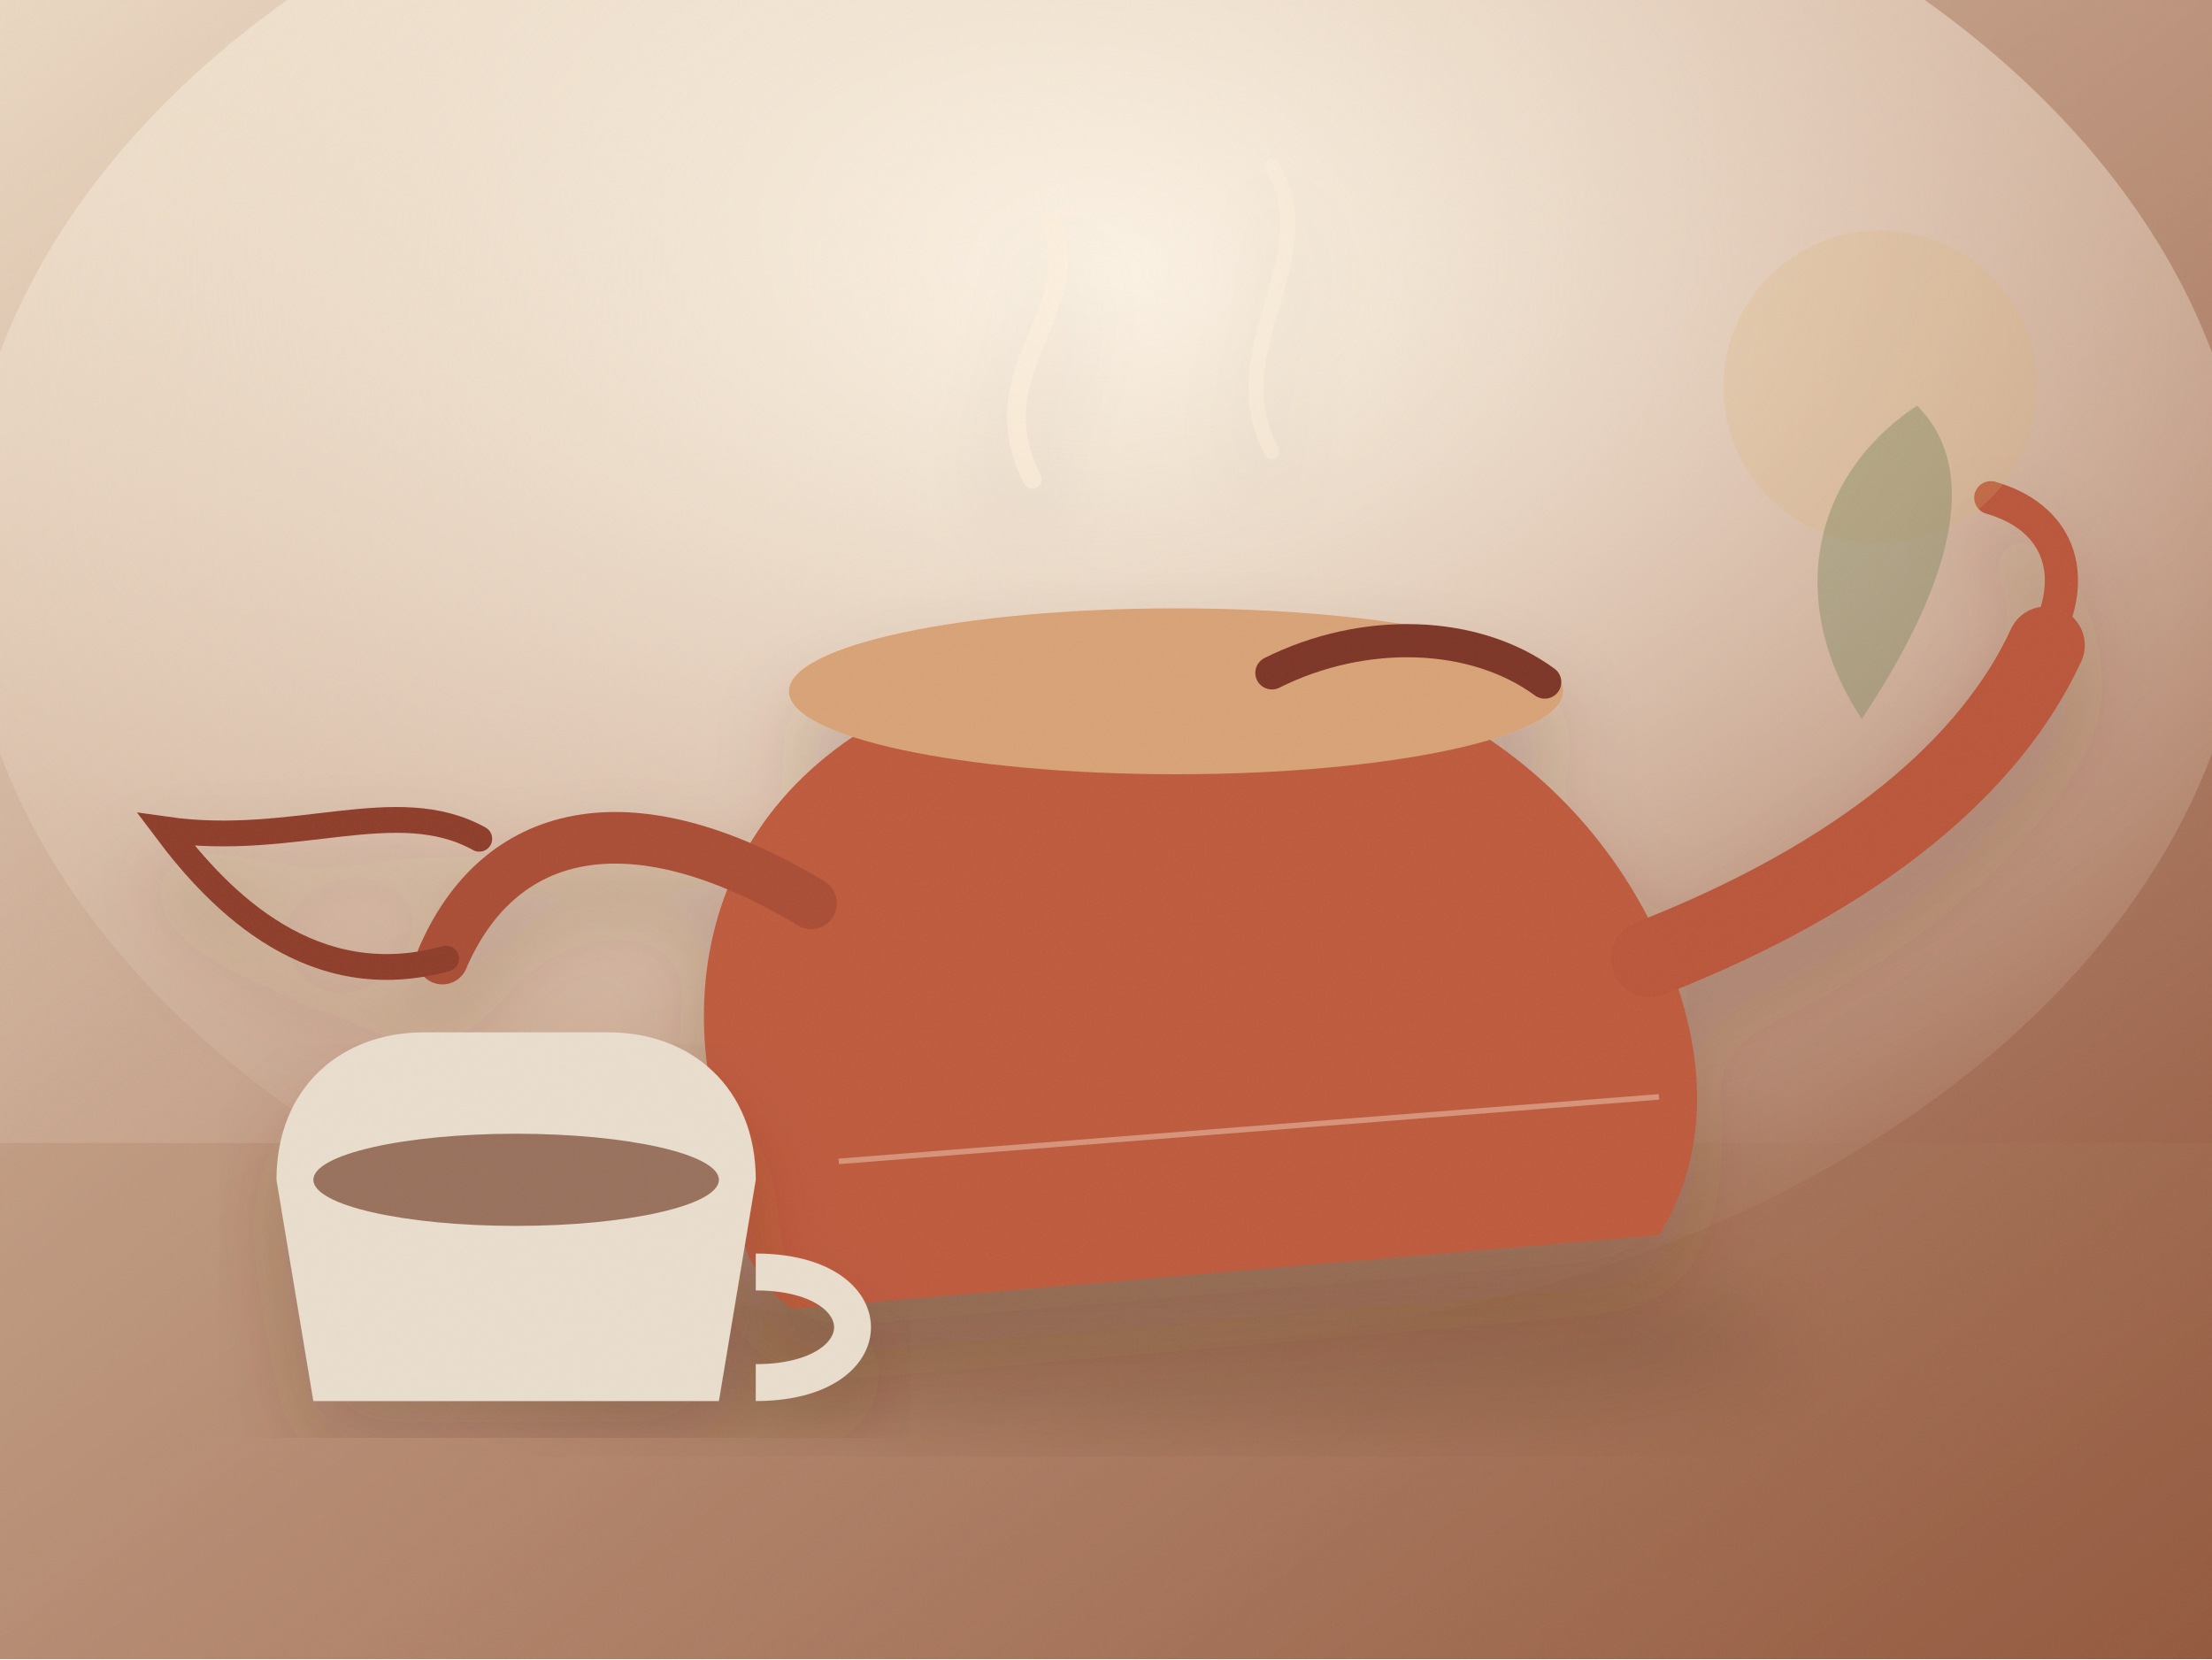
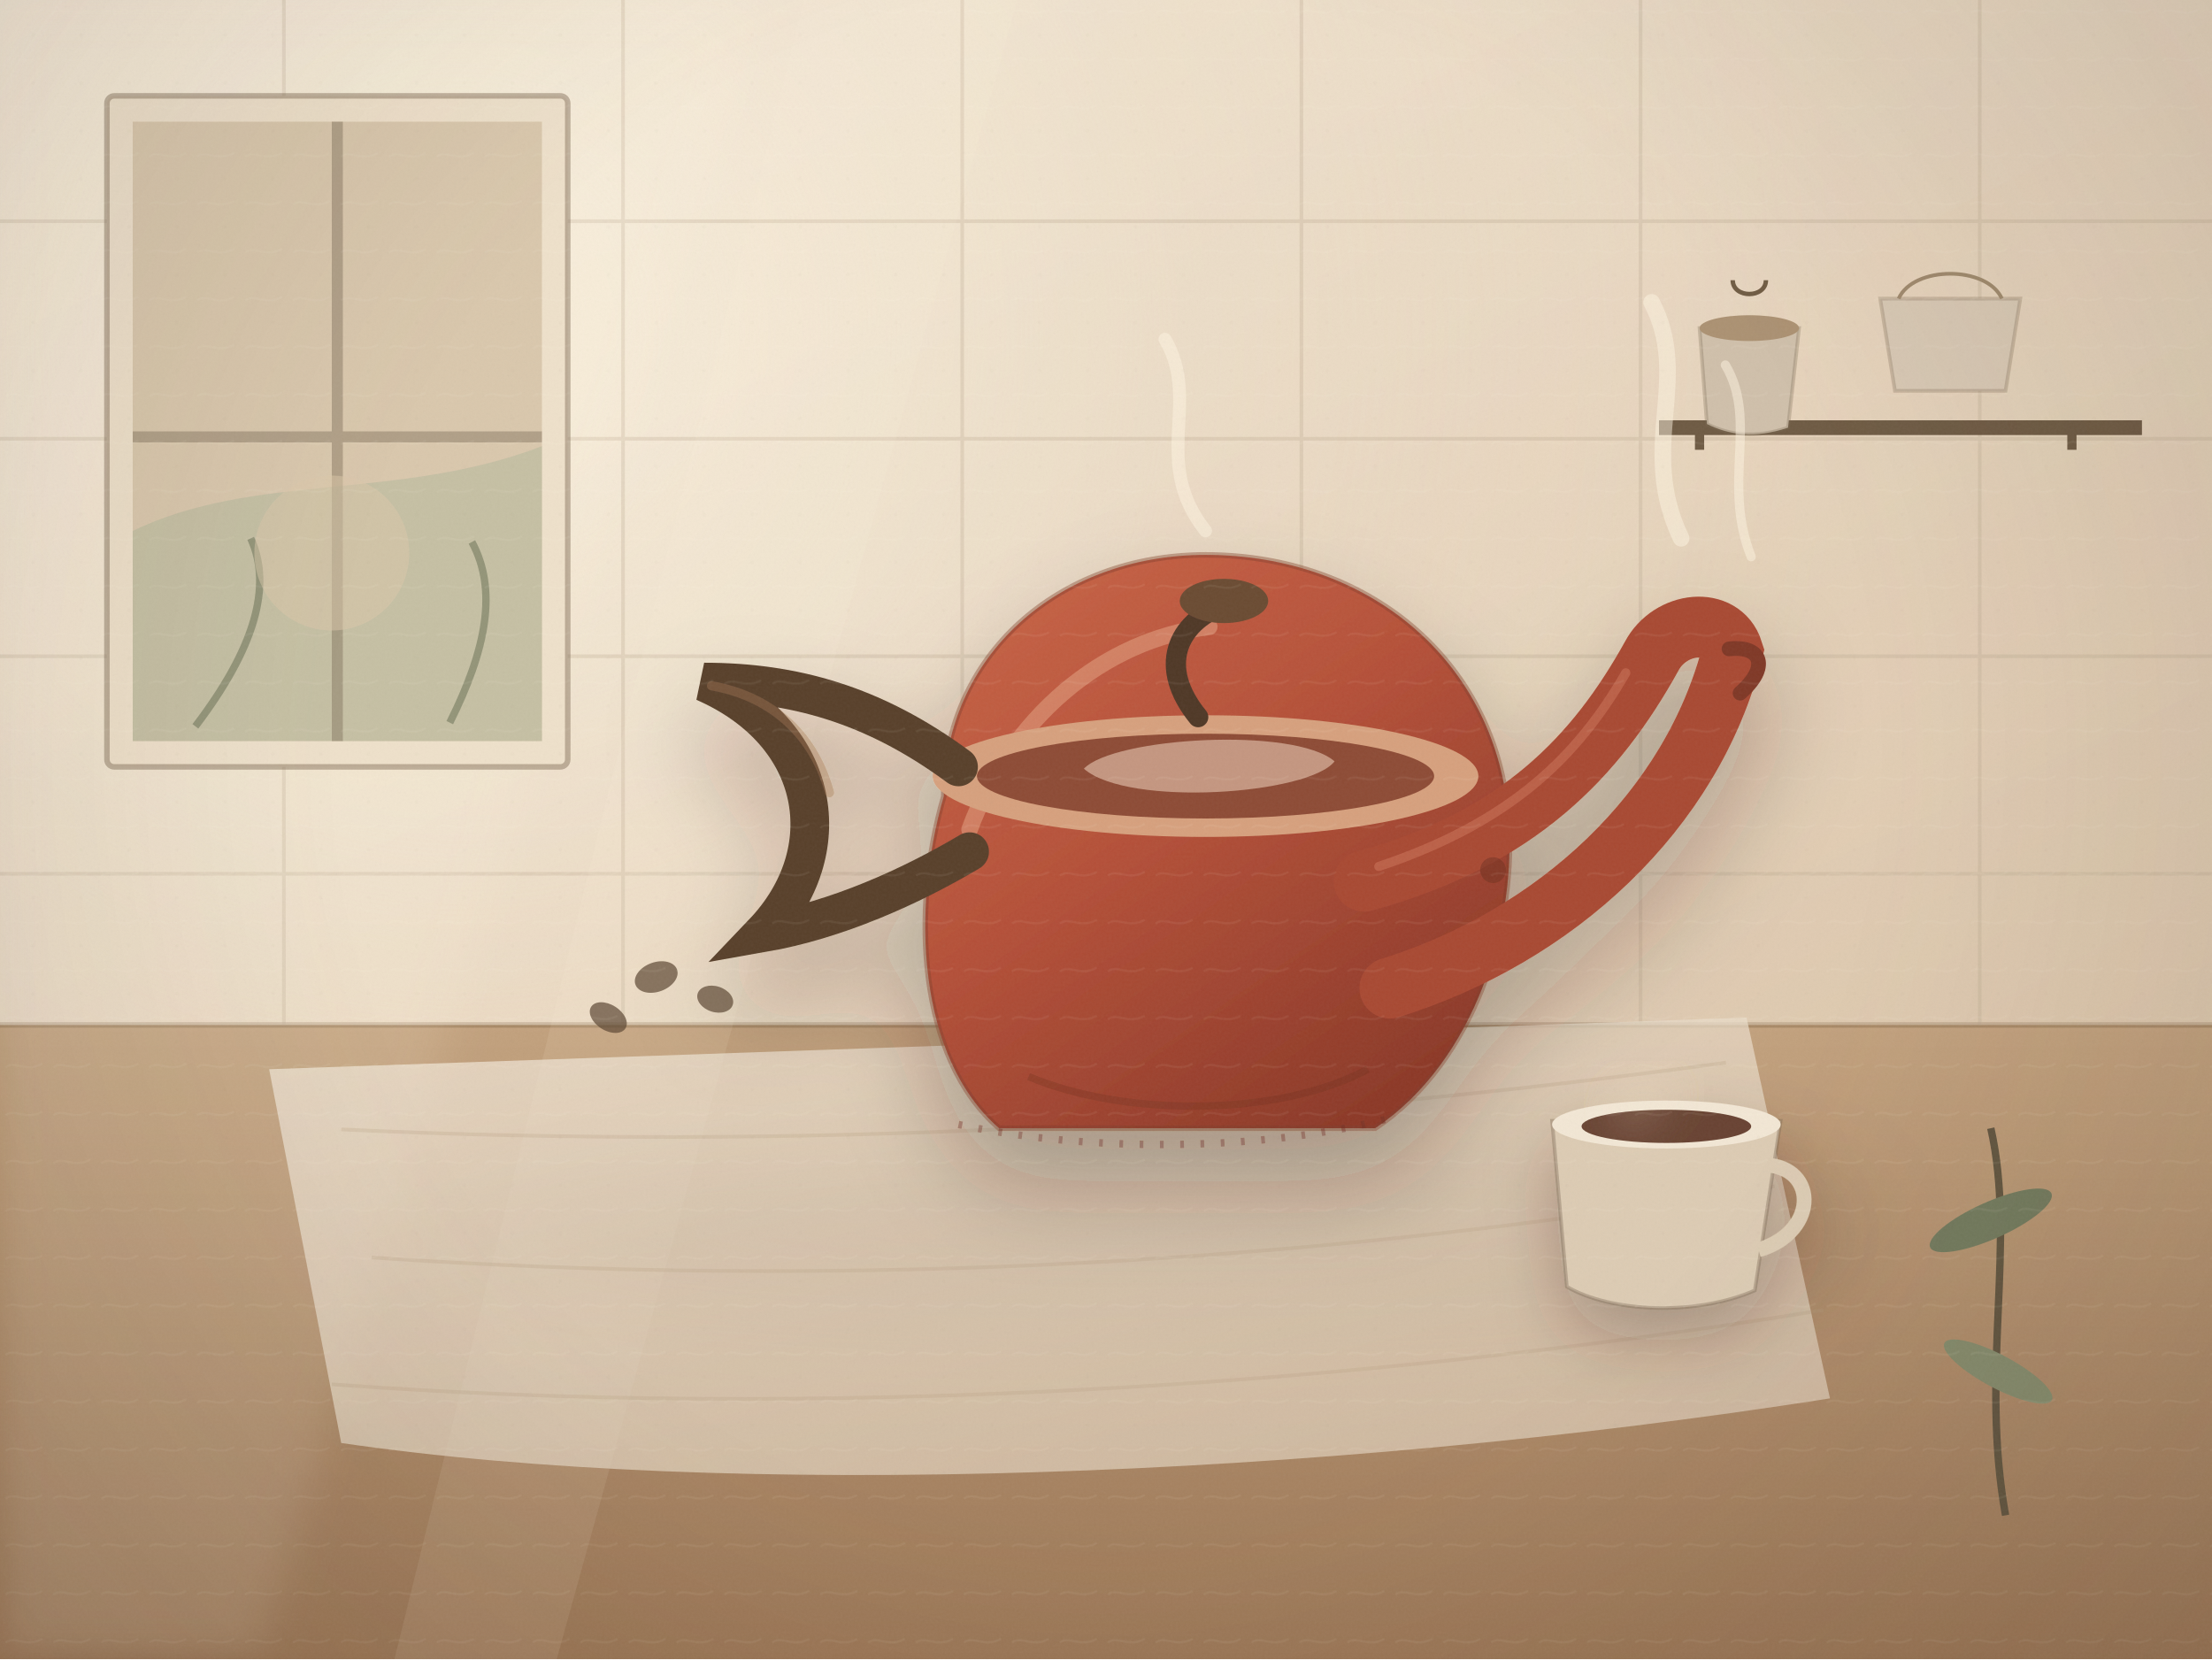
- <svg xmlns="http://www.w3.org/2000/svg" viewBox="0 0 1200 900" role="img">
+ <svg xmlns="http://www.w3.org/2000/svg" viewBox="0 0 1200 900" role="img" aria-labelledby="art-title art-desc">
  <defs>
-     <linearGradient id="bg" x1="0" y1="0" x2="1" y2="1">
-       <stop stop-color="#ead8c2" />
-       <stop offset="1" stop-color="#8e4e34" />
+     <linearGradient id="bg" x1="0" y1="0" x2=".72" y2="1">
+       <stop offset="0" stop-color="#f0e4d2" />
+       <stop offset="1" stop-color="#d8bfa1" />
    </linearGradient>
-     <radialGradient id="glow" cx="50%" cy="32%" r="70%">
-       <stop stop-color="#fff7e8" stop-opacity=".95" />
-       <stop offset="1" stop-color="#fff7e8" stop-opacity="0" />
+     <radialGradient id="light" gradientUnits="userSpaceOnUse" cx="250" cy="180" r="760">
+       <stop offset="0" stop-color="#fff7e7" stop-opacity=".82" />
+       <stop offset=".52" stop-color="#fff5e3" stop-opacity=".22" />
+       <stop offset="1" stop-color="#fff5e3" stop-opacity="0" />
    </radialGradient>
-     <filter id="soft">
-       <feGaussianBlur stdDeviation="22" />
-     </filter>
-     <filter id="shadow">
-       <feDropShadow dx="0" dy="26" stdDeviation="22" flood-color="#5b3c25" flood-opacity=".23" />
-     </filter>
-     <filter id="grain">
-       <feTurbulence type="fractalNoise" baseFrequency=".75" numOctaves="2" stitchTiles="stitch" />
+     <radialGradient id="vignette" gradientUnits="userSpaceOnUse" cx="600" cy="410" r="760">
+       <stop offset=".55" stop-color="#2d2117" stop-opacity="0" />
+       <stop offset="1" stop-color="#2d2117" stop-opacity=".24" />
+     </radialGradient>
+     <filter id="grain" x="0" y="0" width="100%" height="100%">
+       <feTurbulence type="fractalNoise" baseFrequency=".72" numOctaves="2" seed="33" stitchTiles="stitch" />
      <feColorMatrix type="saturate" values="0" />
      <feComponentTransfer>
-         <feFuncA type="table" tableValues="0 .09" />
+         <feFuncA type="table" tableValues="0 .11" />
      </feComponentTransfer>
    </filter>
+     <filter id="soft" x="-50%" y="-50%" width="200%" height="200%">
+       <feGaussianBlur stdDeviation="28" />
+     </filter>
+     <filter id="soft-s" x="-40%" y="-40%" width="180%" height="180%">
+       <feGaussianBlur stdDeviation="11" />
+     </filter>
+     <filter id="shadow" x="-30%" y="-30%" width="170%" height="180%">
+       <feDropShadow dx="0" dy="18" stdDeviation="18" flood-color="#3c2a1d" flood-opacity=".26" />
+     </filter>
+     <filter id="shadow-lg" x="-40%" y="-40%" width="190%" height="200%">
+       <feDropShadow dx="0" dy="28" stdDeviation="26" flood-color="#312116" flood-opacity=".3" />
+     </filter>
+     <filter id="glow" x="-60%" y="-60%" width="220%" height="220%">
+       <feGaussianBlur stdDeviation="30" />
+     </filter>
+     <linearGradient id="counter" x1="0" y1="0" x2="0" y2="1">
+       <stop stop-color="#c2a17d" />
+       <stop offset="1" stop-color="#9b7655" />
+     </linearGradient>
+     <linearGradient id="tileWall" x1="0" y1="0" x2="1" y2="1">
+       <stop stop-color="#f1e4d1" />
+       <stop offset="1" stop-color="#e2cfb8" />
+     </linearGradient>
+     <linearGradient id="enamel" x1="0" y1="0" x2=".7" y2="1">
+       <stop stop-color="#ca6548" />
+       <stop offset=".5" stop-color="#b45038" />
+       <stop offset="1" stop-color="#8c3928" />
+     </linearGradient>
+     <linearGradient id="linen" x1="0" y1="0" x2=".7" y2="1">
+       <stop stop-color="#f2e8d8" />
+       <stop offset="1" stop-color="#dfcfba" />
+     </linearGradient>
+     <pattern id="tileGrain" width="26" height="26" patternUnits="userSpaceOnUse">
+       <path d="M3 7 C8 3 14 10 23 5" stroke="#fff8e9" stroke-opacity=".17" stroke-width="1.2" fill="none" />
+       <circle cx="18" cy="19" r="1" fill="#917c62" opacity=".08" />
+     </pattern>
  </defs>
  <rect width="1200" height="900" fill="url(#bg)" />
-   <ellipse cx="600" cy="300" rx="620" ry="430" fill="url(#glow)" />
-   <rect x="0" y="0" width="1200" height="900" fill="none" />
-   <path d="M0 620 H1200 V900 H0Z" fill="#a37756" opacity=".25" />
-   <ellipse cx="610" cy="730" rx="360" ry="50" fill="#58341f" opacity=".22" filter="url(#soft)" />
-   <g transform="translate(0,20)" filter="url(#shadow)">
-     <path d="M390 590 C360 480 410 360 590 335 C730 315 850 380 900 490 C930 555 925 610 900 650 L430 690 C405 675 396 640 390 590Z" fill="#be5a3e" />
-     <ellipse cx="638" cy="355" rx="210" ry="45" fill="#d8a276" />
-     <path d="M690 345 C740 320 800 322 838 350" stroke="#7d3527" stroke-width="18" fill="none" stroke-linecap="round" />
-     <path d="M440 470 C340 410 270 430 240 500" stroke="#aa4d35" stroke-width="28" fill="none" stroke-linecap="round" />
-     <path d="M242 500 C170 520 120 470 90 430 C160 440 215 410 260 435" stroke="#8e3c29" stroke-width="14" fill="none" stroke-linecap="round" />
-     <path d="M895 500 C1010 455 1080 395 1110 330" stroke="#ba563b" stroke-width="42" fill="none" stroke-linecap="round" />
-     <path d="M1108 330 C1130 290 1115 260 1080 250" stroke="#ba563b" stroke-width="18" fill="none" stroke-linecap="round" />
-     <path d="M455 610 L900 575" stroke="#f3d9bf" stroke-width="3" opacity=".45" />
-     <path d="M560 240 C530 180 590 150 570 100" stroke="#fff0da" stroke-width="10" fill="none" stroke-linecap="round" opacity=".5" />
-     <path d="M690 225 C660 170 720 120 690 70" stroke="#fff0da" stroke-width="8" fill="none" stroke-linecap="round" opacity=".35" />
+   <rect width="1200" height="900" fill="url(#light)" />
+   <path d="M0 556 H1200 V900 H0Z" fill="url(#counter)" />
+   <path d="M0 556 H1200" stroke="#795c3d" stroke-opacity=".35" stroke-width="3" />
+   <path d="M0 0 H1200 V556 H0Z" fill="url(#tileWall)" opacity=".28" />
+   <g stroke="#b8a58d" stroke-opacity=".28" stroke-width="2">
+     <path d="M0 120 H1200 M0 238 H1200 M0 356 H1200 M0 474 H1200 M154 0 V556 M338 0 V556 M522 0 V556 M706 0 V556 M890 0 V556 M1074 0 V556" />
  </g>
-   <g transform="translate(150,540)" filter="url(#shadow)">
-     <path d="M0 100 C0 50 35 20 80 20 H180 C225 20 260 50 260 100 L240 220  H20Z" fill="#e9ddcd" />
-     <ellipse cx="130" cy="100" rx="110" ry="25" fill="#7d4d35" opacity=".75" />
-     <path d="M260 150 C330 150 330 210 260 210" stroke="#e9ddcd" stroke-width="20" fill="none" />
+   <path d="M0 0 L410 0 L140 900 L0 900Z" fill="#fff4df" opacity=".13" filter="url(#soft-s)" />
+   <path d="M436 0 L552 0 L302 900 L214 900Z" fill="#fff2da" opacity=".09" />
+   <g transform="translate(58,52)">
+     <rect x="0" y="0" width="250" height="364" rx="4" fill="#eee0ca" stroke="#7e6a52" stroke-opacity=".45" stroke-width="3" />
+     <rect x="14" y="14" width="222" height="336" fill="#d9c7ac" />
+     <path d="M14 236 C80 204 158 220 236 190 L236 350 L14 350Z" fill="#aeb59a" opacity=".45" />
+     <path d="M125 14 V350 M14 185 H236" stroke="#7b6b57" stroke-opacity=".43" stroke-width="6" />
+     <path d="M48 342 C80 300 90 266 78 240 M186 340 C206 300 212 268 198 242" stroke="#586146" stroke-opacity=".45" stroke-width="4" fill="none" />
  </g>
-   <g opacity=".7">
-     <circle cx="1020" cy="210" r="85" fill="#ddb26f" opacity=".3" />
-     <path d="M1040 220 C980 260 970 330 1010 390 C1050 330 1080 260 1040 220Z" fill="#6c7e50" opacity=".5" />
+   <g transform="translate(900,60)">
+     <path d="M0 172 H262" stroke="#6e5a43" stroke-width="8" />
+     <path d="M22 172 V184 M224 172 V184" stroke="#6e5a43" stroke-width="5" />
+     <g transform="translate(22,92)">
+       <path d="M0 26 H54 L48 80 C30 86 16 84 4 78Z" fill="#cfbfaa" stroke="#7a6853" stroke-opacity=".3" stroke-width="2" />
+       <ellipse cx="27" cy="26" rx="27" ry="7" fill="#ab9172" />
+       <path d="M18 0 C18 10 36 10 36 0" stroke="#6f5b43" stroke-width="2.4" fill="none" />
+     </g>
+     <g transform="translate(120,64)">
+       <path d="M0 38 H76 L68 88 H8Z" fill="#d8c8b3" stroke="#7f6b54" stroke-opacity=".3" stroke-width="2" />
+       <path d="M10 38 C18 20 58 20 66 38" fill="none" stroke="#9f896c" stroke-width="2" />
+     </g>
  </g>
-   <rect width="1200" height="900" filter="url(#grain)" opacity=".5" />
+   <ellipse cx="620" cy="668" rx="390" ry="45" fill="#4d331f" opacity=".2" filter="url(#soft)" />
+   <g transform="translate(146,580) rotate(-2)">
+     <path d="M0 0 H802 L840 208 C560 242 240 242 32 204Z" fill="url(#linen)" opacity=".7" />
+     <path d="M38 34 C280 54 534 50 790 24 M52 104 C302 130 558 126 814 92 M28 172 C284 200 572 194 838 160" fill="none" stroke="#b39c7d" stroke-opacity=".24" stroke-width="2" />
+   </g>
+   <g filter="url(#shadow-lg)">
+     <path d="M512 432 C512 356 574 301 654 301 C742 301 810 358 818 440 C824 500 800 576 746 612 L542 612 C498 574 494 494 512 432Z" fill="url(#enamel)" stroke="#7d3d2b" stroke-opacity=".4" stroke-width="3" />
+     <path d="M526 450 C548 390 598 347 656 340" fill="none" stroke="#f7c6a6" stroke-opacity=".36" stroke-width="9" stroke-linecap="round" />
+     <path d="M558 584 C610 606 694 606 742 580" fill="none" stroke="#702f20" stroke-opacity=".3" stroke-width="4" />
+     <ellipse cx="654" cy="421" rx="148" ry="33" fill="#d6a07d" />
+     <ellipse cx="654" cy="421" rx="124" ry="23" fill="#8d4b35" />
+     <path d="M588 417 C604 400 702 394 724 413 C710 431 612 438 588 417Z" fill="#dbb6a0" opacity=".7" />
+     <path d="M650 389 C628 362 638 338 664 328" fill="none" stroke="#503728" stroke-width="11" stroke-linecap="round" />
+     <ellipse cx="664" cy="326" rx="24" ry="12" fill="#6b4b32" />
+     <path d="M740 478 C824 455 866 410 896 356 C906 337 934 334 940 353 C918 440 844 508 754 536" fill="none" stroke="#a84832" stroke-width="33" stroke-linecap="round" />
+     <path d="M748 470 C820 446 856 410 882 365" fill="none" stroke="#ee9d7f" stroke-opacity=".28" stroke-width="5" stroke-linecap="round" />
+     <path d="M938 352 C956 350 960 362 944 376" fill="none" stroke="#7f3827" stroke-width="8" stroke-linecap="round" />
+     <path d="M520 416 C474 382 430 370 382 370 C446 398 456 462 414 506 C454 499 494 481 526 462" fill="none" stroke="#58402c" stroke-width="21" stroke-linecap="round" />
+     <path d="M386 372 C420 378 442 400 450 430" fill="none" stroke="#a27752" stroke-opacity=".4" stroke-width="5" stroke-linecap="round" />
+     <path d="M520 610 C594 626 690 624 756 606" stroke="#6d2e20" stroke-width="4" stroke-dasharray="2 9" opacity=".4" fill="none" />
+     <circle cx="810" cy="472" r="7" fill="#6a2e20" opacity=".46" />
+   </g>
+   <g opacity=".48" fill="none" stroke="#fff4e2" stroke-linecap="round">
+     <path d="M912 292 C888 242 918 206 896 164" stroke-width="9" />
+     <path d="M950 302 C934 262 954 228 936 198" stroke-width="5" />
+     <path d="M654 288 C624 250 652 218 632 184" stroke-width="7" />
+   </g>
+   <g transform="translate(842,586)" filter="url(#shadow)">
+     <path d="M0 22 H124 L110 114 C78 128 32 126 8 112Z" fill="#dccbb3" stroke="#73604b" stroke-opacity=".35" stroke-width="2" />
+     <ellipse cx="62" cy="24" rx="62" ry="13" fill="#f2e6d4" />
+     <ellipse cx="62" cy="25" rx="46" ry="9" fill="#684332" />
+     <path d="M112 46 C144 44 146 82 112 92" stroke="#dccbb3" stroke-width="8" fill="none" />
+     <path d="M32 18 C40 0 56 -4 68 8 C50 14 52 20 44 30" fill="#f8ead3" opacity=".24" filter="url(#soft-s)" />
+   </g>
+   <g transform="translate(1080,612)">
+     <path d="M0 0 C14 62 -6 132 8 210" stroke="#62553f" stroke-width="4" fill="none" />
+     <ellipse cx="0" cy="50" rx="36" ry="10" transform="rotate(-24 0 50)" fill="#737a5d" />
+     <ellipse cx="4" cy="132" rx="33" ry="9" transform="rotate(28 4 132)" fill="#858b6b" />
+   </g>
+   <circle cx="180" cy="300" r="42" fill="#dcc7aa" opacity=".5" />
+   <g fill="#5b4632" opacity=".7">
+     <ellipse cx="356" cy="530" rx="12" ry="8" transform="rotate(-20 356 530)" />
+     <ellipse cx="388" cy="542" rx="10" ry="7" transform="rotate(18 388 542)" />
+     <ellipse cx="330" cy="552" rx="11" ry="7" transform="rotate(32 330 552)" />
+   </g>
+   <rect width="1200" height="900" fill="url(#tileGrain)" opacity=".35" />
+   <rect width="1200" height="900" fill="url(#vignette)" opacity="0.52" />
+   <rect width="1200" height="900" filter="url(#grain)" opacity="0.46" />
</svg>
